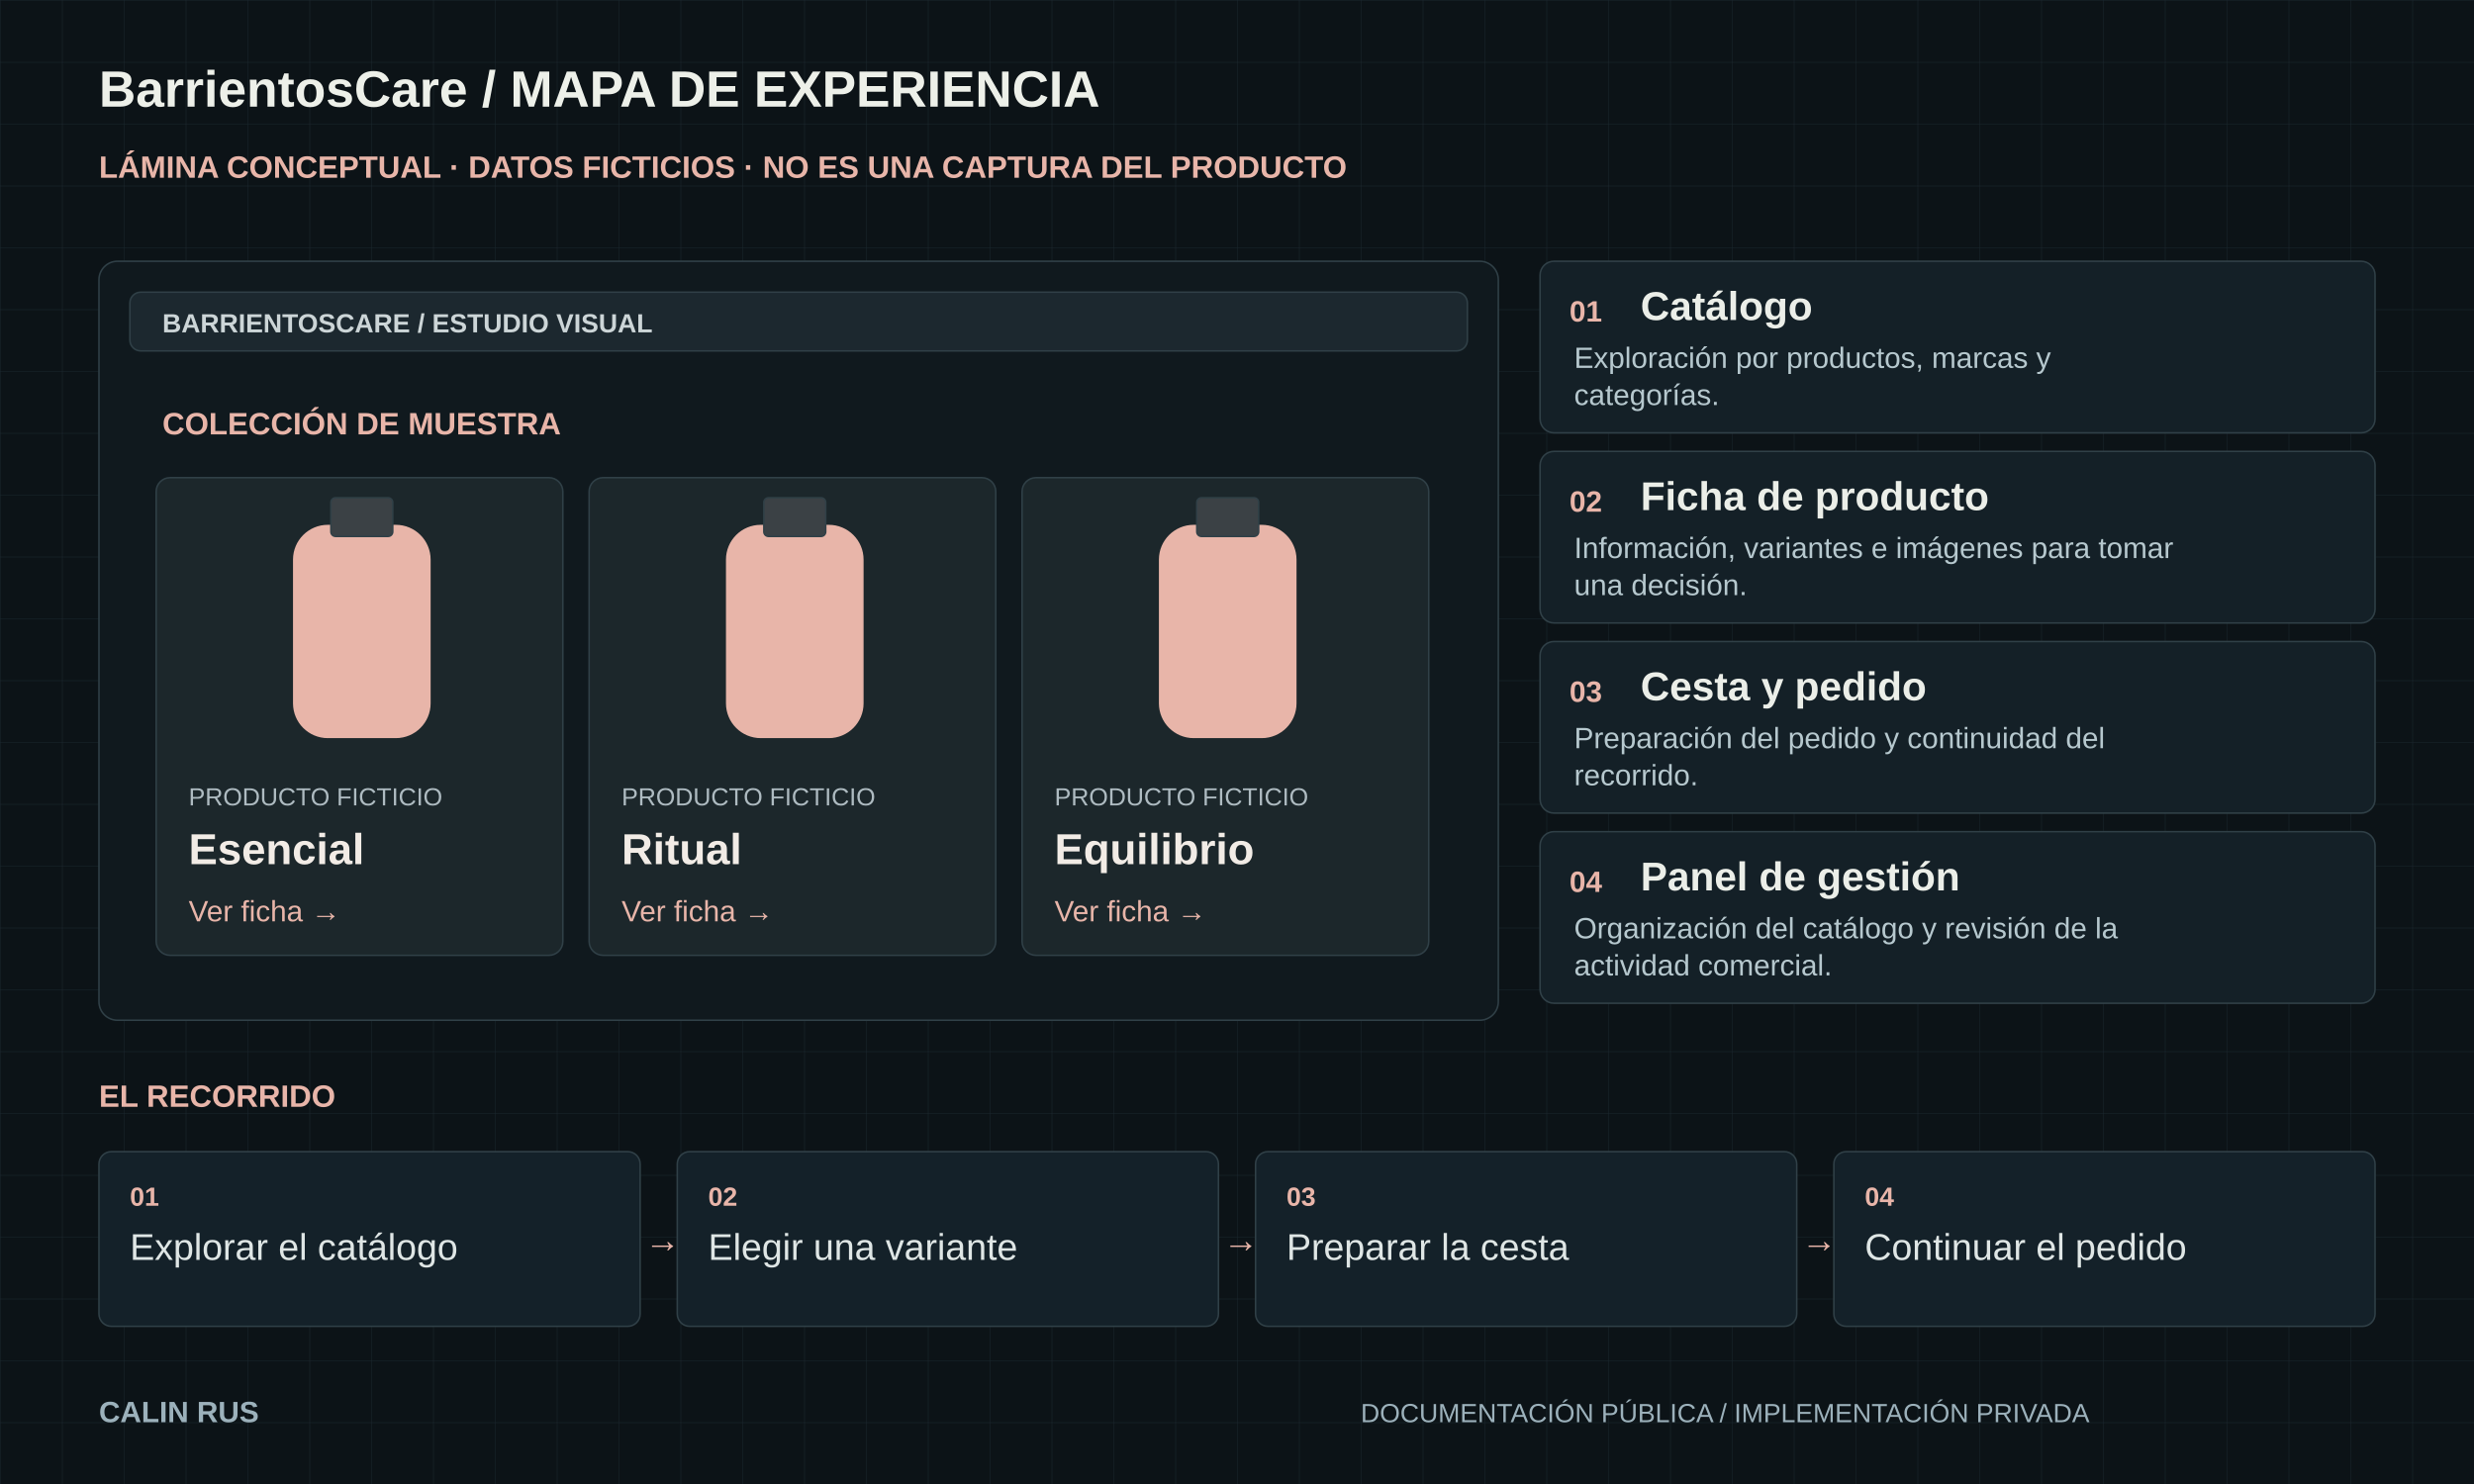
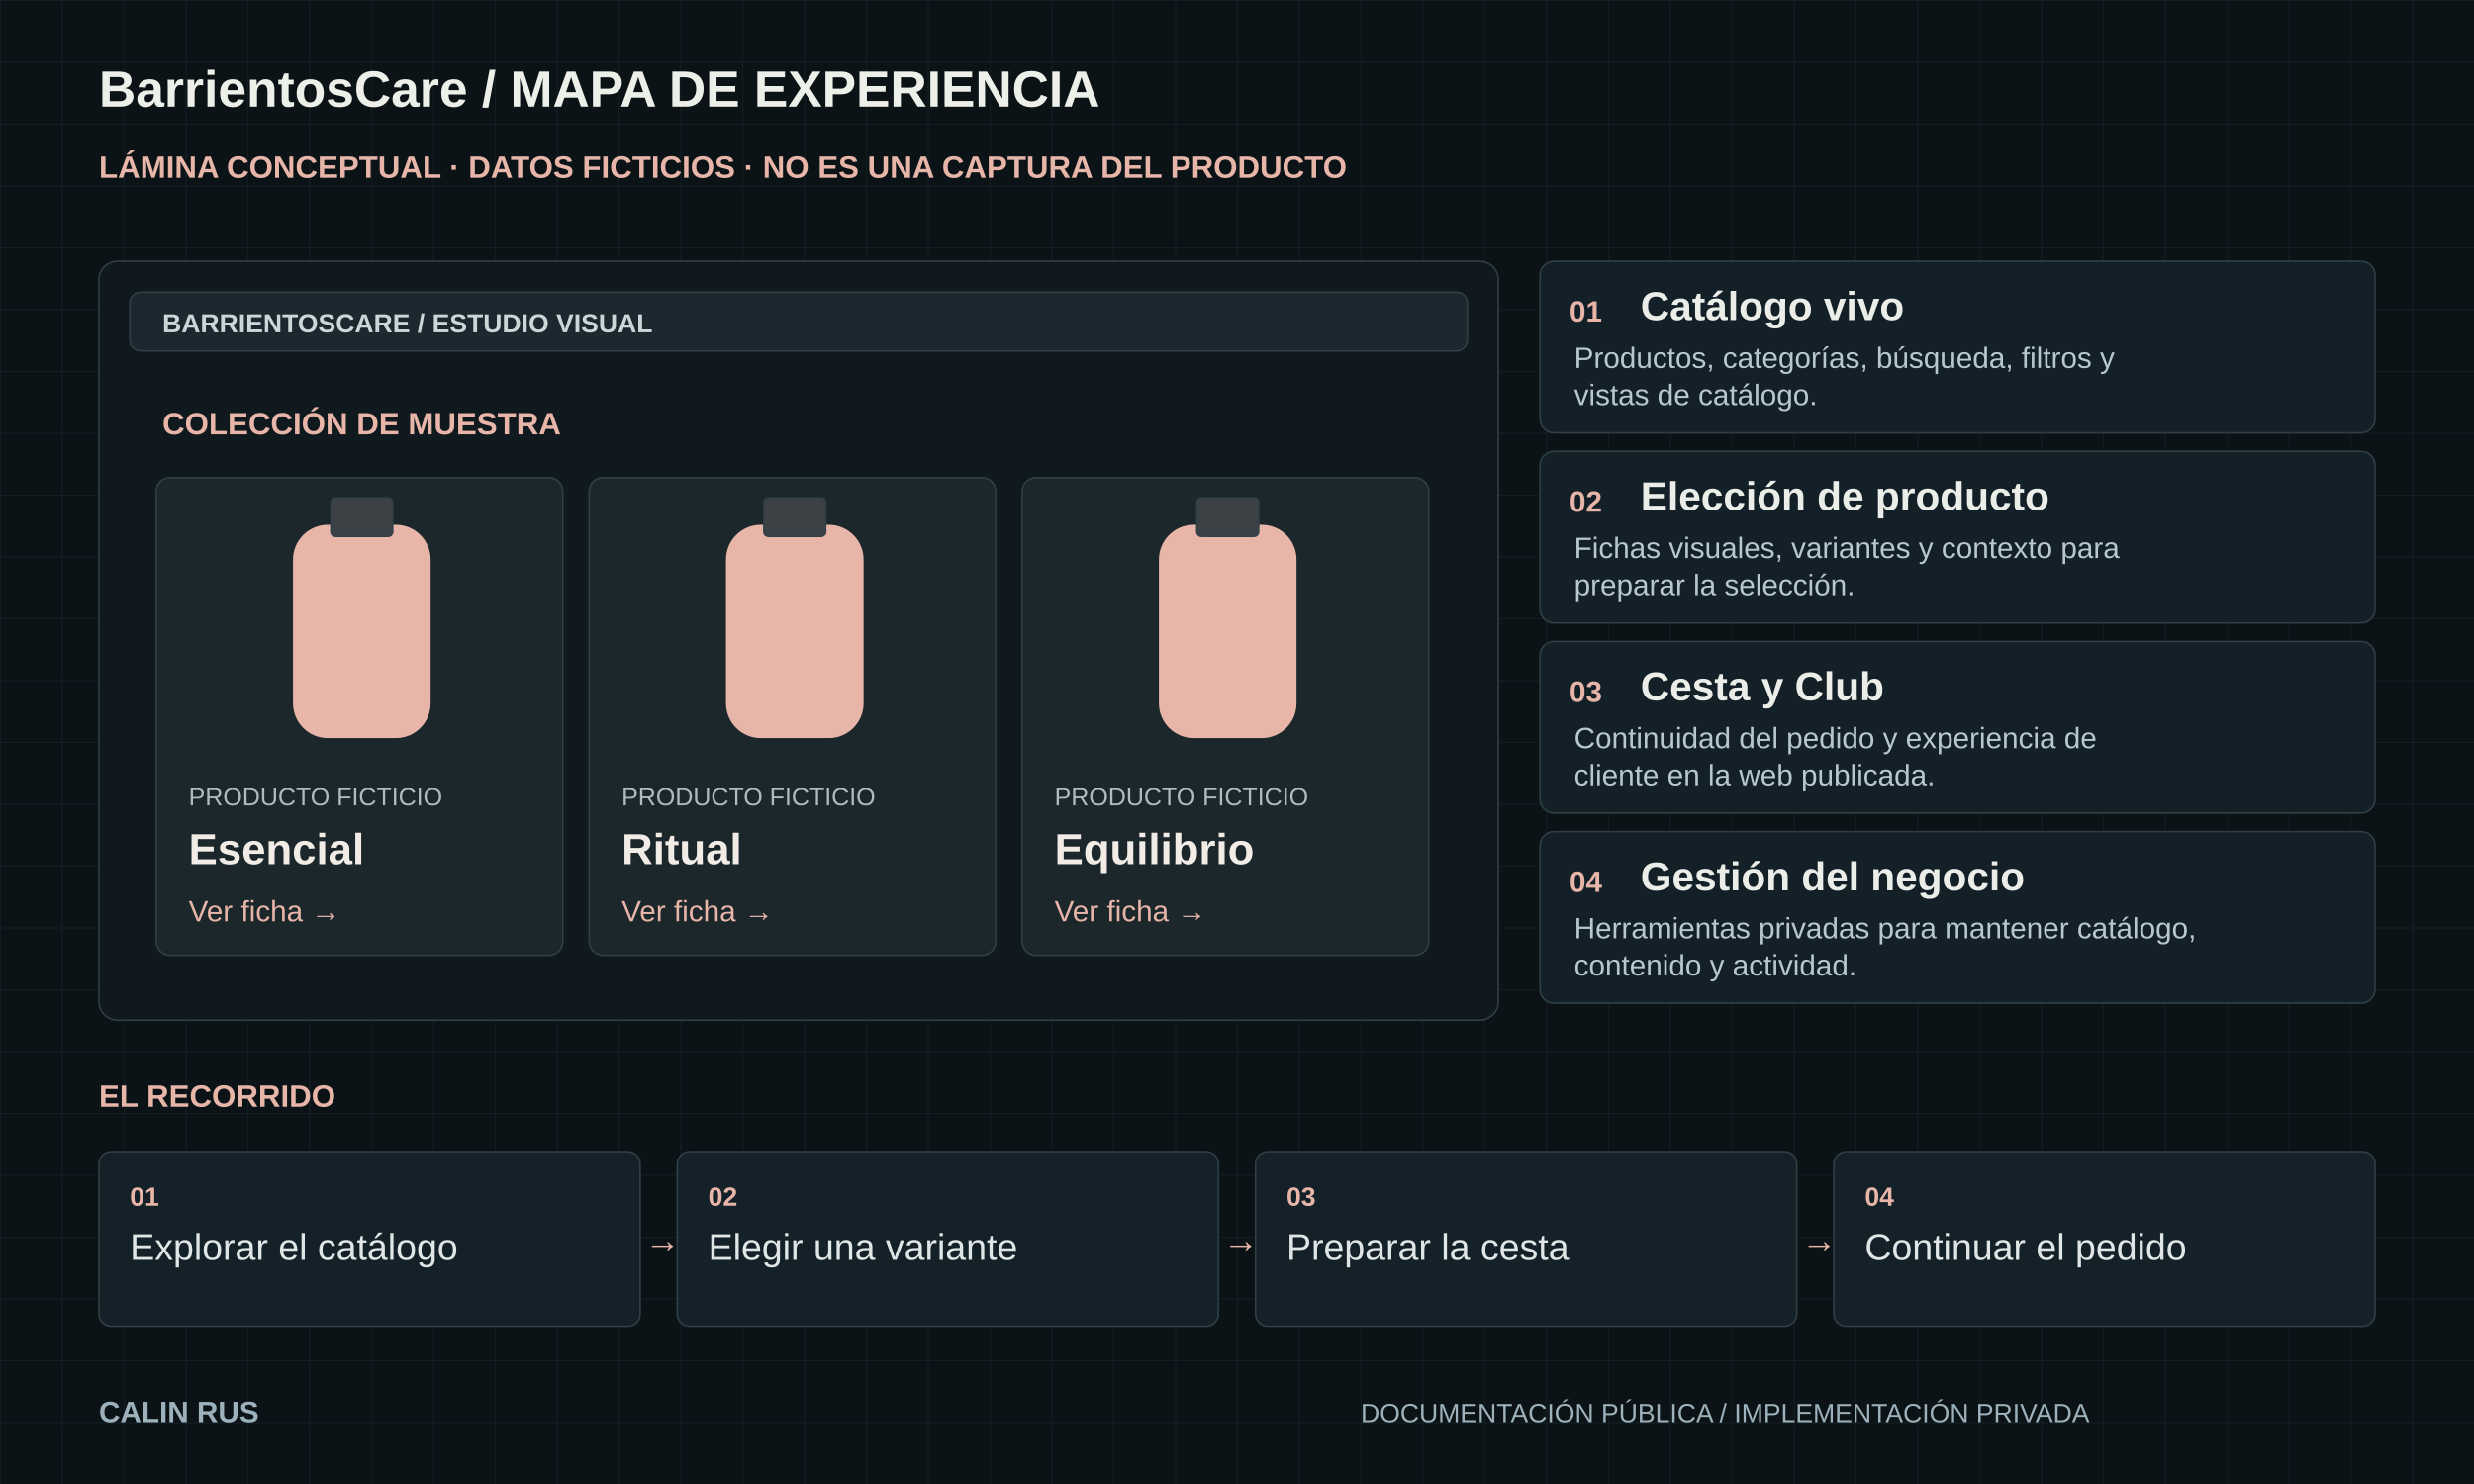
<svg xmlns="http://www.w3.org/2000/svg" width="1600" height="960" viewBox="0 0 1600 960" role="img" aria-labelledby="title">
  <rect width="1600" height="960" fill="#0C1317" />
  <defs>
    <pattern id="grid" width="40" height="40" patternUnits="userSpaceOnUse">
      <path d="M 40 0 L 0 0 0 40" fill="none" stroke="#1C292F" stroke-width="0.6" />
    </pattern>
  </defs>
  <rect width="1600" height="960" fill="url(#grid)" />
  <text x="64" y="69" font-family="Segoe UI,Arial,sans-serif" font-size="33" fill="#EDF0E9" font-weight="600">BarrientosCare / MAPA DE EXPERIENCIA</text>
  <text x="64" y="115" font-family="Segoe UI,Arial,sans-serif" font-size="20" fill="#E8B5A9" font-weight="600">LÁMINA CONCEPTUAL · DATOS FICTICIOS · NO ES UNA CAPTURA DEL PRODUCTO</text>
  <rect x="64" y="169" width="905" height="491" rx="12" fill="#10191E" stroke="#304047" />
  <rect x="84" y="189" width="865" height="38" rx="7" fill="#1C282F" stroke="#304047" />
  <text x="105" y="215" font-family="Segoe UI,Arial,sans-serif" font-size="17" fill="#CCD5D7" font-weight="600">BARRIENTOSCARE / ESTUDIO VISUAL</text>
  <text x="105" y="281" font-family="Segoe UI,Arial,sans-serif" font-size="20" fill="#E8B5A9" font-weight="600">COLECCIÓN DE MUESTRA</text>
  <rect x="101" y="309" width="263" height="309" rx="9" fill="#1C272B" stroke="#304047" />
  <rect x="190" y="340" width="88" height="137" rx="22" fill="#E8B5A9" stroke="#E8B5A9" />
  <rect x="214" y="322" width="40" height="25" rx="3" fill="#3B4145" stroke="#304047" />
  <text x="122" y="521" font-family="Segoe UI,Arial,sans-serif" font-size="16" fill="#AEBBC1" font-weight="400">PRODUCTO FICTICIO</text>
  <text x="122" y="559" font-family="Segoe UI,Arial,sans-serif" font-size="28" fill="#F2ECE6" font-weight="600">Esencial</text>
  <text x="122" y="596" font-family="Segoe UI,Arial,sans-serif" font-size="19" fill="#E8B5A9" font-weight="400">Ver ficha →</text>
  <rect x="381" y="309" width="263" height="309" rx="9" fill="#1C272B" stroke="#304047" />
  <rect x="470" y="340" width="88" height="137" rx="22" fill="#E8B5A9" stroke="#E8B5A9" />
  <rect x="494" y="322" width="40" height="25" rx="3" fill="#3B4145" stroke="#304047" />
  <text x="402" y="521" font-family="Segoe UI,Arial,sans-serif" font-size="16" fill="#AEBBC1" font-weight="400">PRODUCTO FICTICIO</text>
  <text x="402" y="559" font-family="Segoe UI,Arial,sans-serif" font-size="28" fill="#F2ECE6" font-weight="600">Ritual</text>
  <text x="402" y="596" font-family="Segoe UI,Arial,sans-serif" font-size="19" fill="#E8B5A9" font-weight="400">Ver ficha →</text>
  <rect x="661" y="309" width="263" height="309" rx="9" fill="#1C272B" stroke="#304047" />
  <rect x="750" y="340" width="88" height="137" rx="22" fill="#E8B5A9" stroke="#E8B5A9" />
  <rect x="774" y="322" width="40" height="25" rx="3" fill="#3B4145" stroke="#304047" />
  <text x="682" y="521" font-family="Segoe UI,Arial,sans-serif" font-size="16" fill="#AEBBC1" font-weight="400">PRODUCTO FICTICIO</text>
  <text x="682" y="559" font-family="Segoe UI,Arial,sans-serif" font-size="28" fill="#F2ECE6" font-weight="600">Equilibrio</text>
  <text x="682" y="596" font-family="Segoe UI,Arial,sans-serif" font-size="19" fill="#E8B5A9" font-weight="400">Ver ficha →</text>
  <rect x="996" y="169" width="540" height="111" rx="9" fill="#142027" stroke="#304047" />
  <text x="1015" y="208" font-family="Segoe UI,Arial,sans-serif" font-size="19" fill="#E8B5A9" font-weight="600">01</text>
-   <text x="1061" y="207" font-family="Segoe UI,Arial,sans-serif" font-size="26" fill="#EBEEE8" font-weight="600">Catálogo</text>
-   <text x="1018" y="238" font-family="Segoe UI,Arial,sans-serif" font-size="19" fill="#B6C8CE" font-weight="400">Exploración por productos, marcas y</text>
-   <text x="1018" y="262" font-family="Segoe UI,Arial,sans-serif" font-size="19" fill="#B6C8CE" font-weight="400">categorías.</text>
+   <text x="1061" y="207" font-family="Segoe UI,Arial,sans-serif" font-size="26" fill="#EBEEE8" font-weight="600">Catálogo vivo</text>
+   <text x="1018" y="238" font-family="Segoe UI,Arial,sans-serif" font-size="19" fill="#B6C8CE" font-weight="400">Productos, categorías, búsqueda, filtros y</text>
+   <text x="1018" y="262" font-family="Segoe UI,Arial,sans-serif" font-size="19" fill="#B6C8CE" font-weight="400">vistas de catálogo.</text>
  <rect x="996" y="292" width="540" height="111" rx="9" fill="#142027" stroke="#304047" />
  <text x="1015" y="331" font-family="Segoe UI,Arial,sans-serif" font-size="19" fill="#E8B5A9" font-weight="600">02</text>
-   <text x="1061" y="330" font-family="Segoe UI,Arial,sans-serif" font-size="26" fill="#EBEEE8" font-weight="600">Ficha de producto</text>
-   <text x="1018" y="361" font-family="Segoe UI,Arial,sans-serif" font-size="19" fill="#B6C8CE" font-weight="400">Información, variantes e imágenes para tomar</text>
-   <text x="1018" y="385" font-family="Segoe UI,Arial,sans-serif" font-size="19" fill="#B6C8CE" font-weight="400">una decisión.</text>
+   <text x="1061" y="330" font-family="Segoe UI,Arial,sans-serif" font-size="26" fill="#EBEEE8" font-weight="600">Elección de producto</text>
+   <text x="1018" y="361" font-family="Segoe UI,Arial,sans-serif" font-size="19" fill="#B6C8CE" font-weight="400">Fichas visuales, variantes y contexto para</text>
+   <text x="1018" y="385" font-family="Segoe UI,Arial,sans-serif" font-size="19" fill="#B6C8CE" font-weight="400">preparar la selección.</text>
  <rect x="996" y="415" width="540" height="111" rx="9" fill="#142027" stroke="#304047" />
  <text x="1015" y="454" font-family="Segoe UI,Arial,sans-serif" font-size="19" fill="#E8B5A9" font-weight="600">03</text>
-   <text x="1061" y="453" font-family="Segoe UI,Arial,sans-serif" font-size="26" fill="#EBEEE8" font-weight="600">Cesta y pedido</text>
-   <text x="1018" y="484" font-family="Segoe UI,Arial,sans-serif" font-size="19" fill="#B6C8CE" font-weight="400">Preparación del pedido y continuidad del</text>
-   <text x="1018" y="508" font-family="Segoe UI,Arial,sans-serif" font-size="19" fill="#B6C8CE" font-weight="400">recorrido.</text>
+   <text x="1061" y="453" font-family="Segoe UI,Arial,sans-serif" font-size="26" fill="#EBEEE8" font-weight="600">Cesta y Club</text>
+   <text x="1018" y="484" font-family="Segoe UI,Arial,sans-serif" font-size="19" fill="#B6C8CE" font-weight="400">Continuidad del pedido y experiencia de</text>
+   <text x="1018" y="508" font-family="Segoe UI,Arial,sans-serif" font-size="19" fill="#B6C8CE" font-weight="400">cliente en la web publicada.</text>
  <rect x="996" y="538" width="540" height="111" rx="9" fill="#142027" stroke="#304047" />
  <text x="1015" y="577" font-family="Segoe UI,Arial,sans-serif" font-size="19" fill="#E8B5A9" font-weight="600">04</text>
-   <text x="1061" y="576" font-family="Segoe UI,Arial,sans-serif" font-size="26" fill="#EBEEE8" font-weight="600">Panel de gestión</text>
-   <text x="1018" y="607" font-family="Segoe UI,Arial,sans-serif" font-size="19" fill="#B6C8CE" font-weight="400">Organización del catálogo y revisión de la</text>
-   <text x="1018" y="631" font-family="Segoe UI,Arial,sans-serif" font-size="19" fill="#B6C8CE" font-weight="400">actividad comercial.</text>
+   <text x="1061" y="576" font-family="Segoe UI,Arial,sans-serif" font-size="26" fill="#EBEEE8" font-weight="600">Gestión del negocio</text>
+   <text x="1018" y="607" font-family="Segoe UI,Arial,sans-serif" font-size="19" fill="#B6C8CE" font-weight="400">Herramientas privadas para mantener catálogo,</text>
+   <text x="1018" y="631" font-family="Segoe UI,Arial,sans-serif" font-size="19" fill="#B6C8CE" font-weight="400">contenido y actividad.</text>
  <text x="64" y="716" font-family="Segoe UI,Arial,sans-serif" font-size="20" fill="#E8B5A9" font-weight="600">EL RECORRIDO</text>
  <rect x="64" y="745" width="350" height="113" rx="8" fill="#142129" stroke="#304047" />
  <text x="84" y="780" font-family="Segoe UI,Arial,sans-serif" font-size="17" fill="#E8B5A9" font-weight="600">01</text>
  <text x="84" y="815" font-family="Segoe UI,Arial,sans-serif" font-size="24" fill="#DFE6E5" font-weight="400">Explorar el catálogo</text>
  <text x="417" y="810" font-family="Segoe UI,Arial,sans-serif" font-size="23" fill="#E8B5A9" font-weight="400">→</text>
  <rect x="438" y="745" width="350" height="113" rx="8" fill="#142129" stroke="#304047" />
  <text x="458" y="780" font-family="Segoe UI,Arial,sans-serif" font-size="17" fill="#E8B5A9" font-weight="600">02</text>
  <text x="458" y="815" font-family="Segoe UI,Arial,sans-serif" font-size="24" fill="#DFE6E5" font-weight="400">Elegir una variante</text>
  <text x="791" y="810" font-family="Segoe UI,Arial,sans-serif" font-size="23" fill="#E8B5A9" font-weight="400">→</text>
  <rect x="812" y="745" width="350" height="113" rx="8" fill="#142129" stroke="#304047" />
  <text x="832" y="780" font-family="Segoe UI,Arial,sans-serif" font-size="17" fill="#E8B5A9" font-weight="600">03</text>
  <text x="832" y="815" font-family="Segoe UI,Arial,sans-serif" font-size="24" fill="#DFE6E5" font-weight="400">Preparar la cesta</text>
  <text x="1165" y="810" font-family="Segoe UI,Arial,sans-serif" font-size="23" fill="#E8B5A9" font-weight="400">→</text>
  <rect x="1186" y="745" width="350" height="113" rx="8" fill="#142129" stroke="#304047" />
  <text x="1206" y="780" font-family="Segoe UI,Arial,sans-serif" font-size="17" fill="#E8B5A9" font-weight="600">04</text>
  <text x="1206" y="815" font-family="Segoe UI,Arial,sans-serif" font-size="24" fill="#DFE6E5" font-weight="400">Continuar el pedido</text>
  <text x="64" y="920" font-family="Segoe UI,Arial,sans-serif" font-size="19" fill="#9CB1BB" font-weight="600">CALIN RUS</text>
  <text x="880" y="920" font-family="Segoe UI,Arial,sans-serif" font-size="17" fill="#9CB1BB" font-weight="400">DOCUMENTACIÓN PÚBLICA  /  IMPLEMENTACIÓN PRIVADA</text>
</svg>
